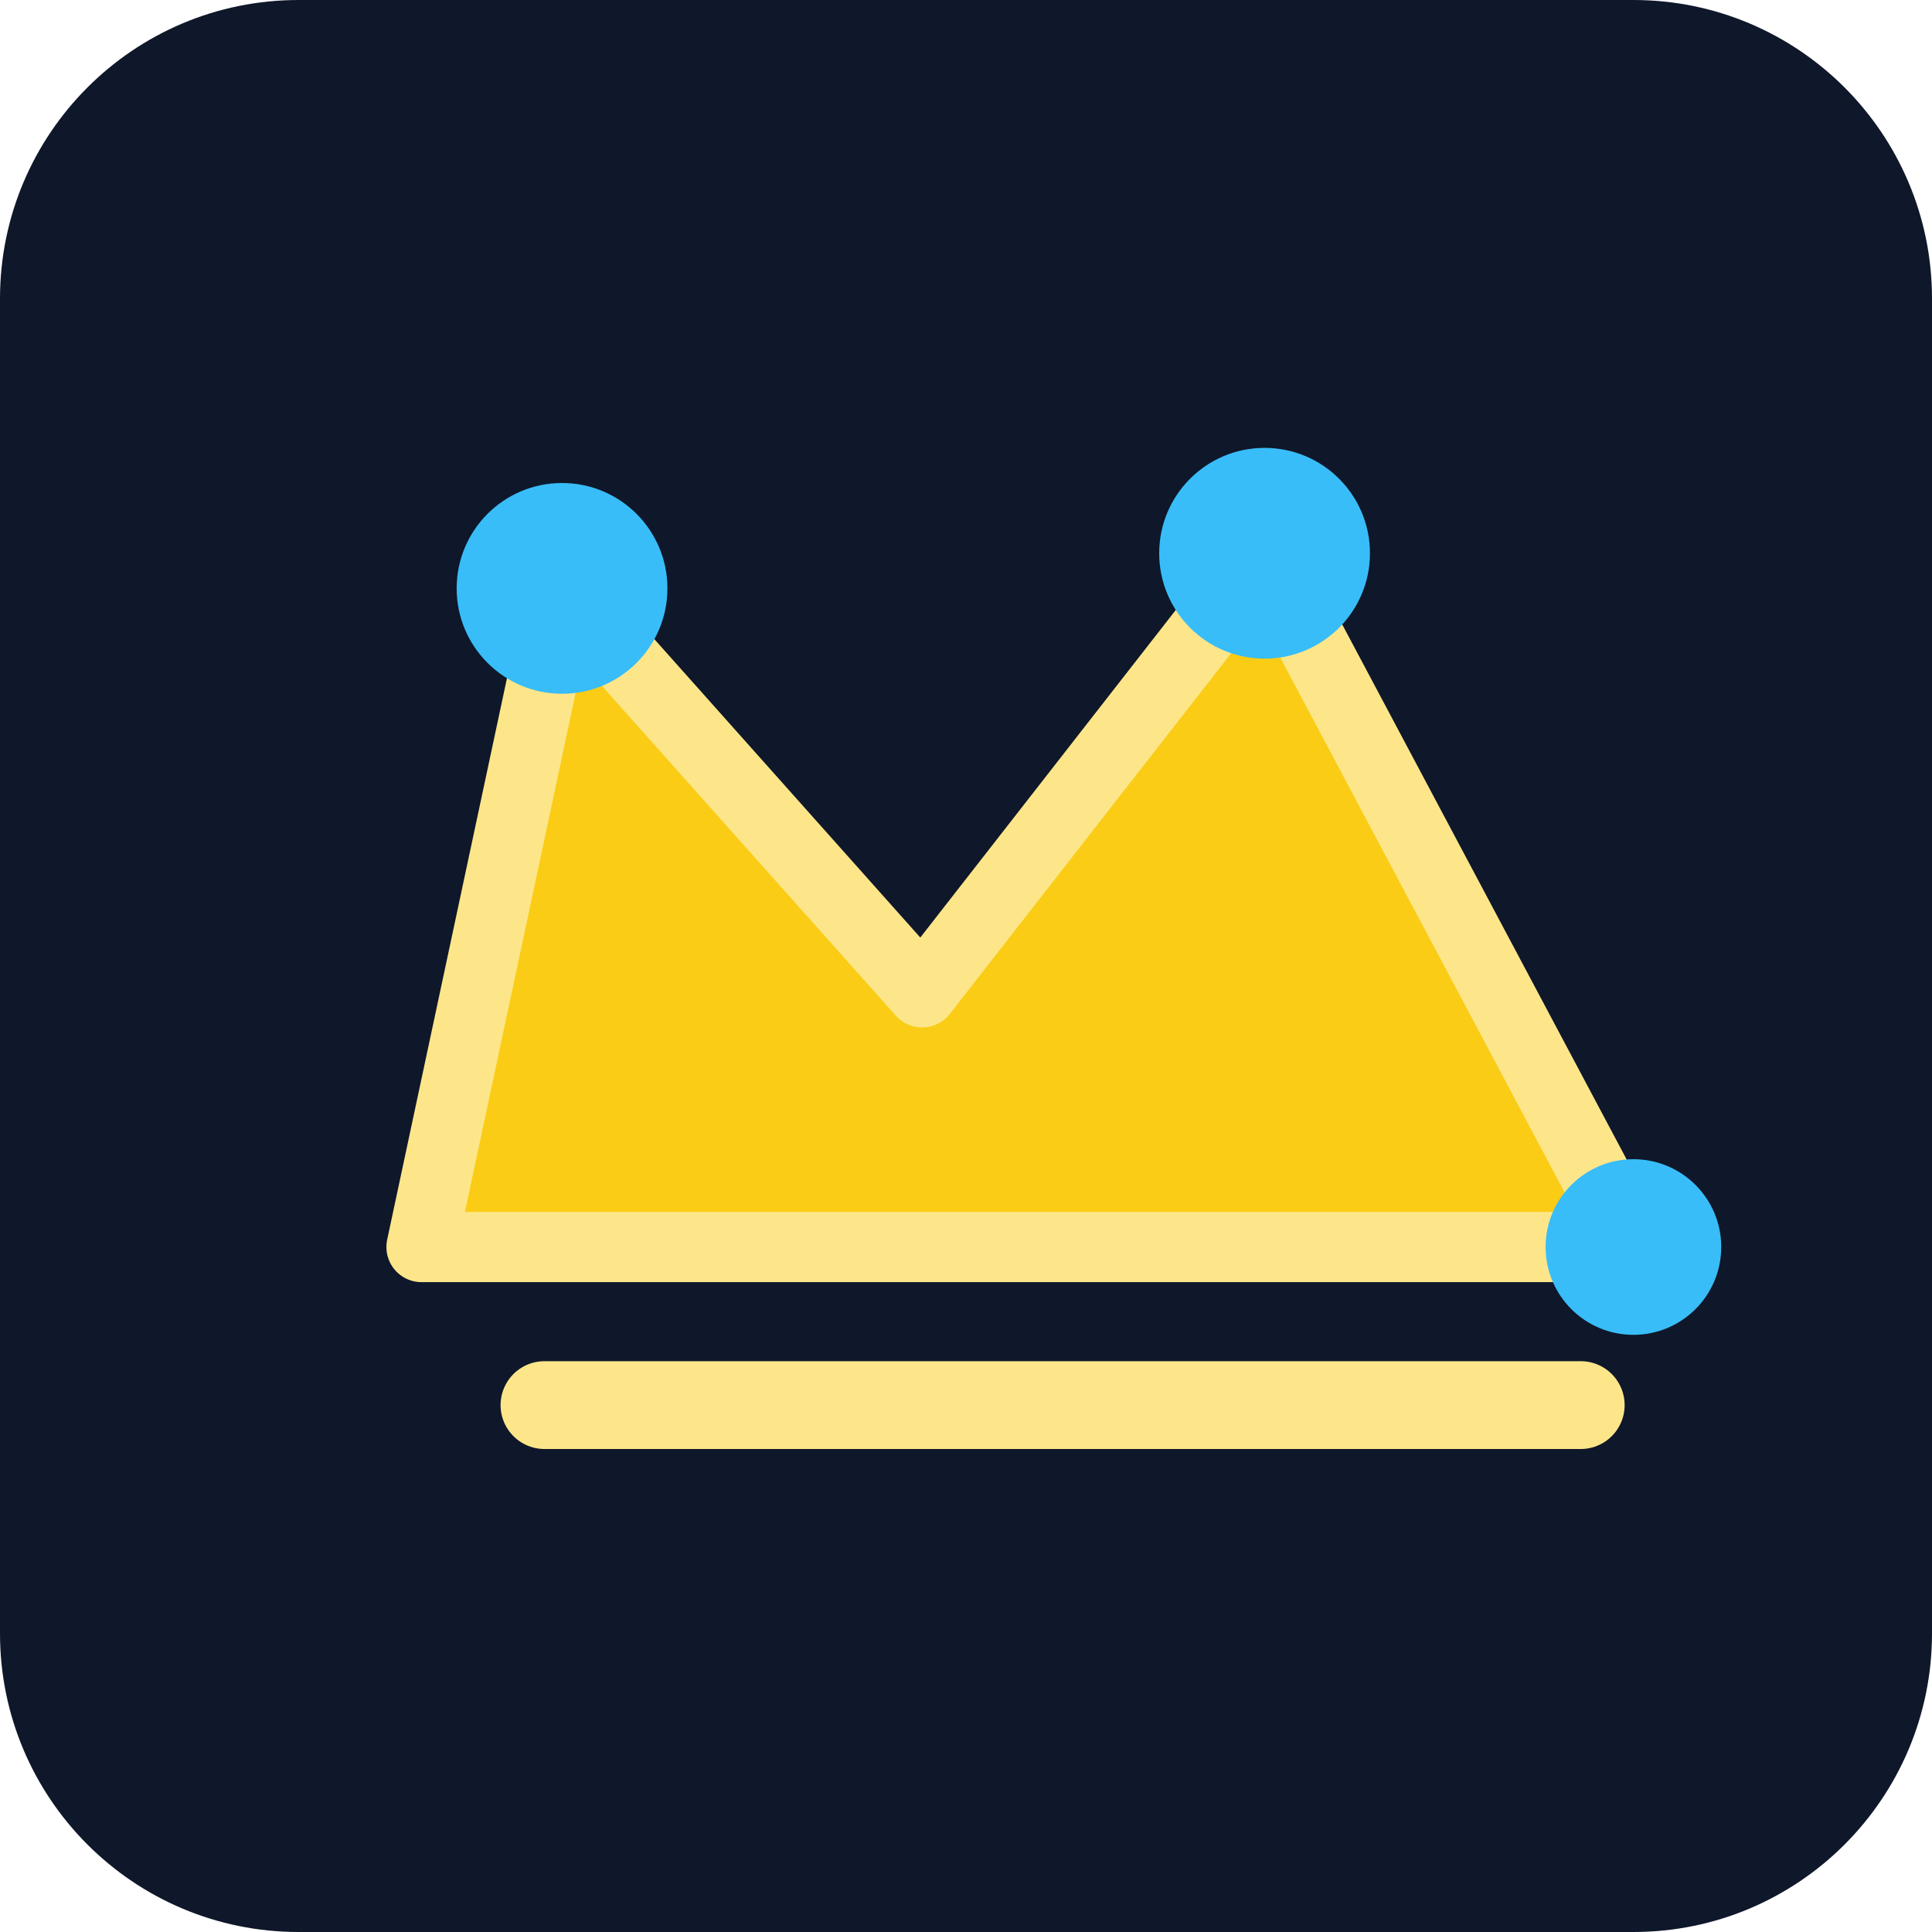
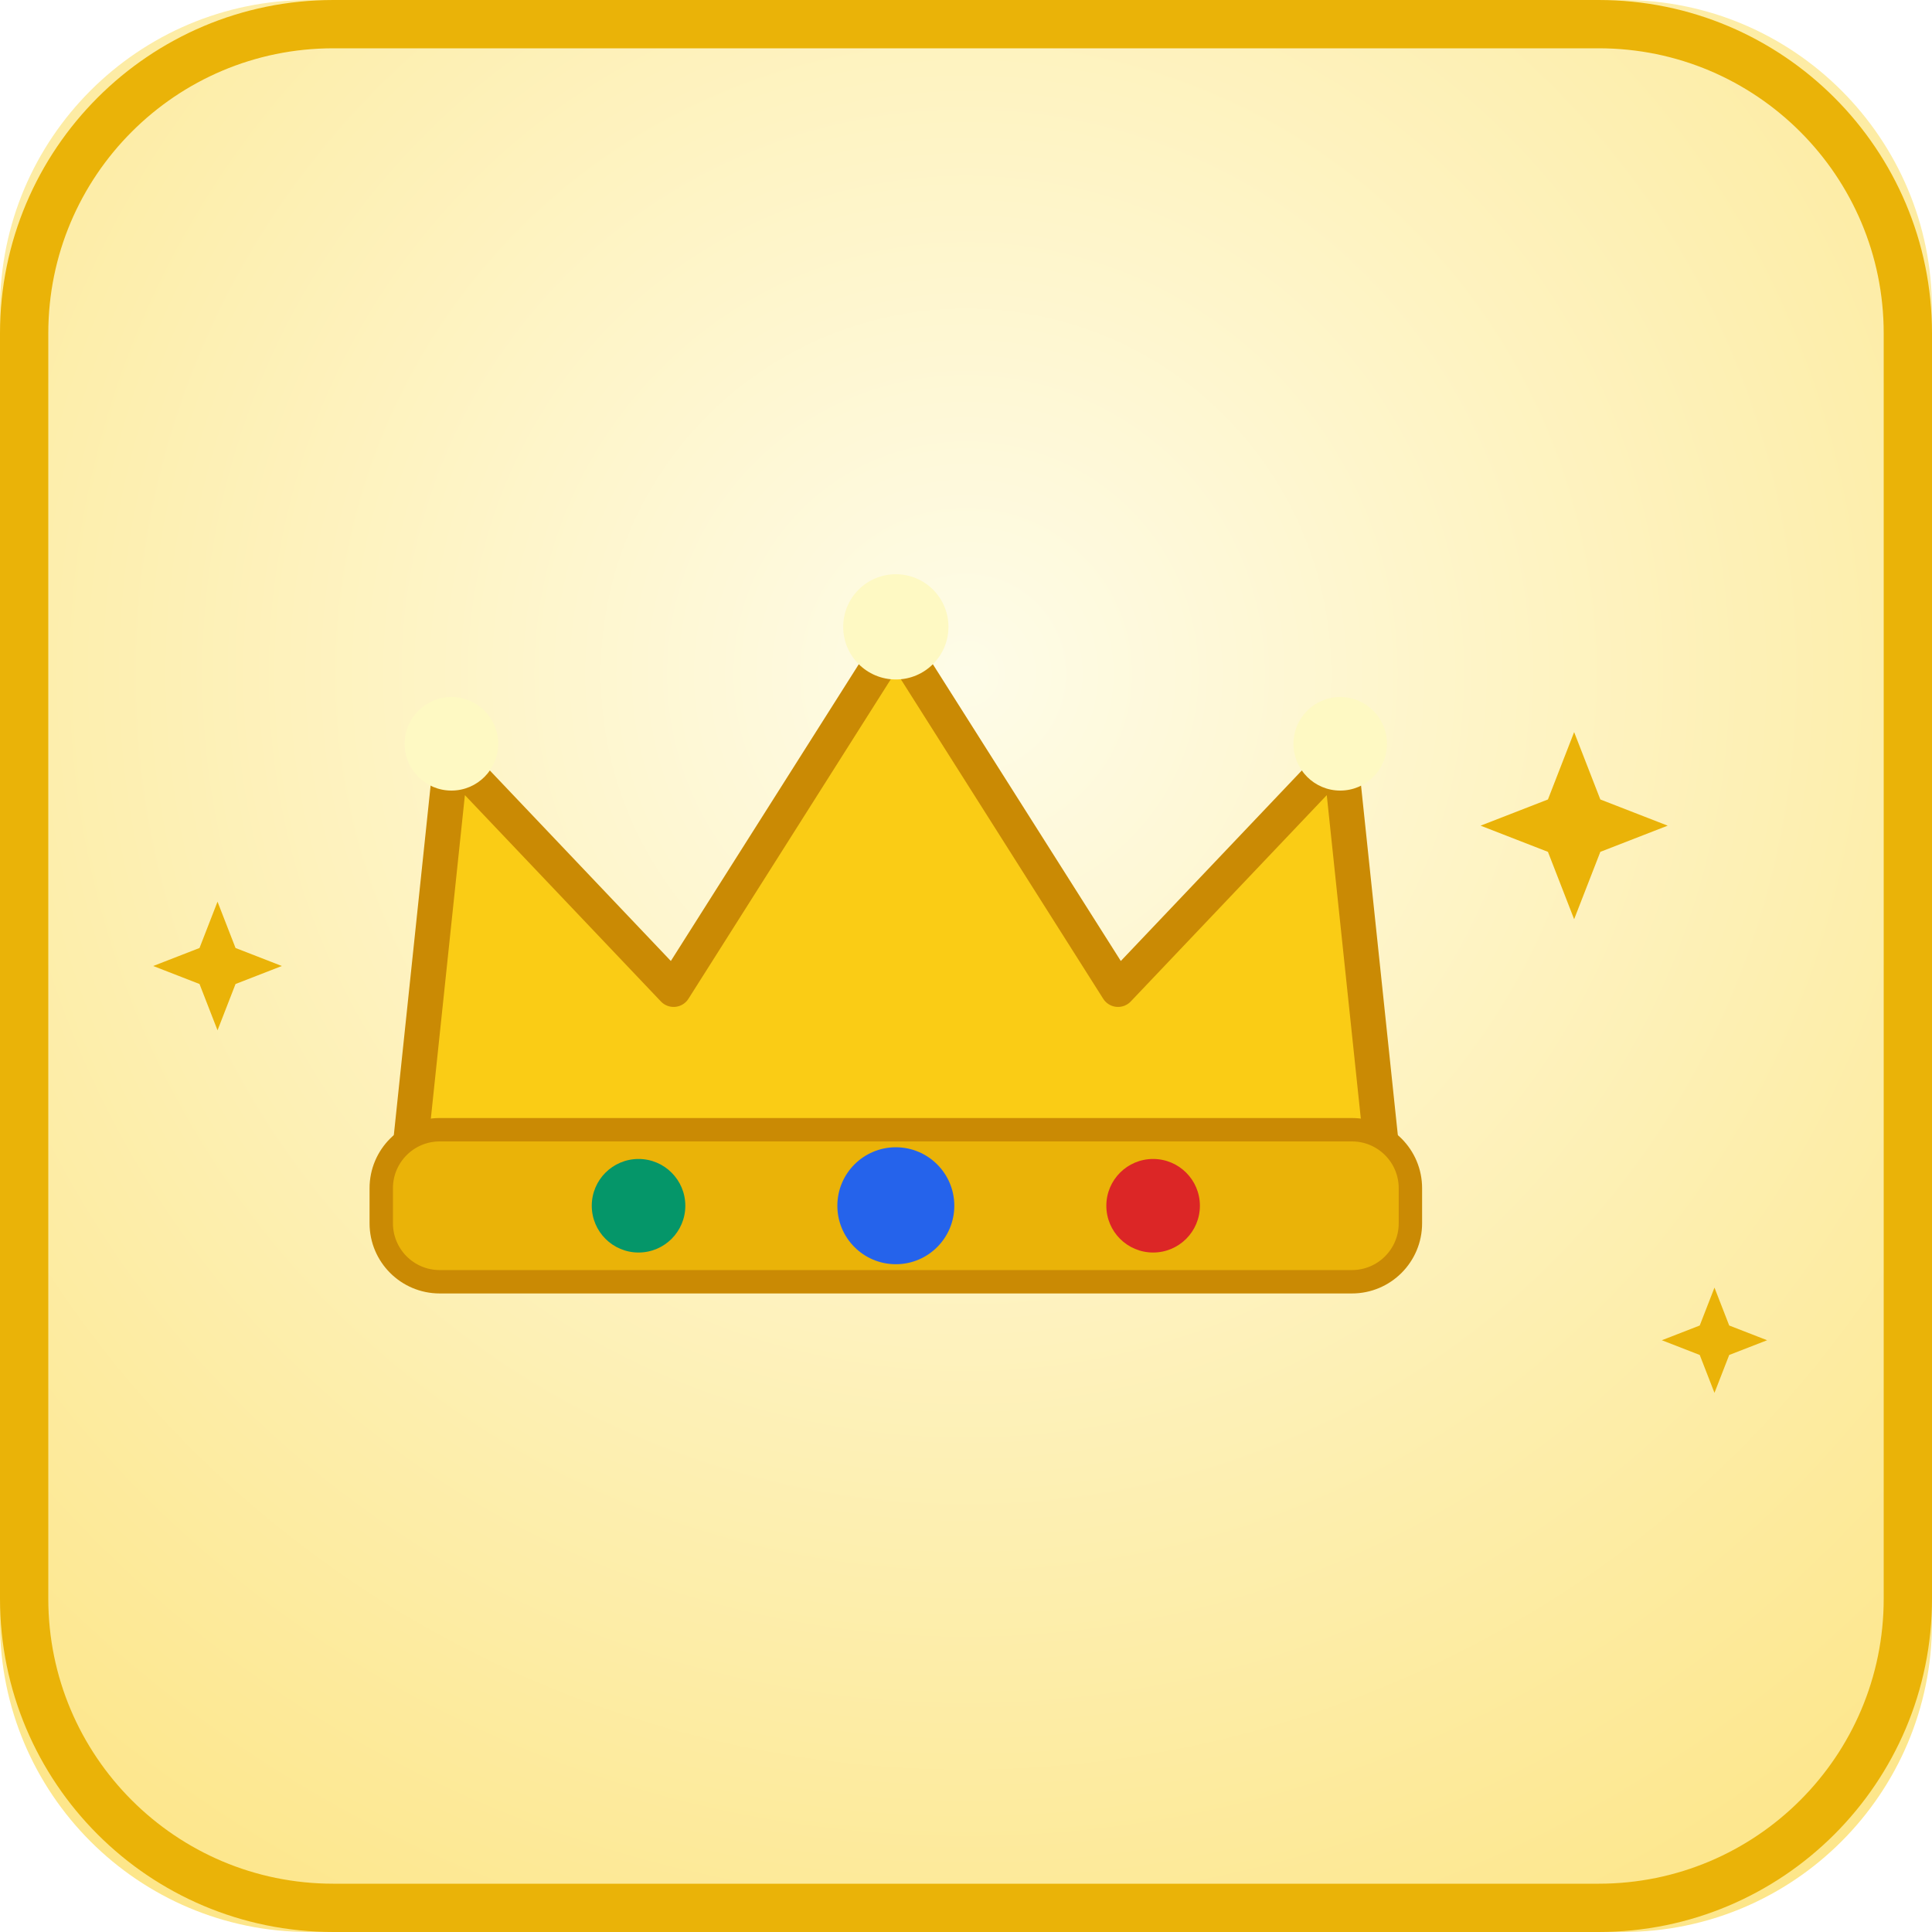
- <svg xmlns="http://www.w3.org/2000/svg" viewBox="0 0 220 220">
-   <rect width="220" height="220" rx="34" fill="#0f172a" />
-   <path d="M48 142l16-75 41 46 39-50 42 79z" fill="#facc15" stroke="#fde68a" stroke-width="8" stroke-linejoin="round" />
-   <circle cx="64" cy="67" r="12" fill="#38bdf8" />
-   <circle cx="144" cy="63" r="12" fill="#38bdf8" />
-   <circle cx="186" cy="142" r="10" fill="#38bdf8" />
-   <path d="M62 160h118" stroke="#fde68a" stroke-width="10" stroke-linecap="round" />
+ <svg xmlns="http://www.w3.org/2000/svg" viewBox="43.4 -38.6 165.2 165.2">
+   <defs>
+     <radialGradient id="f" cx=".5" cy=".35" r=".75">
+       <stop offset="0" stop-color="#fefce8" />
+       <stop offset="1" stop-color="#fde68a" />
+     </radialGradient>
+   </defs>
+   <rect x="43.4" y="-38.6" width="165.2" height="165.2" rx="26.432" fill="url(#f)" />
+   <rect x="45.465" y="-36.535" width="161.07" height="161.07" rx="26.432" fill="none" stroke="#eab308" stroke-width="4.13" />
+   <path d="M78 64 L82 26 L101 46 L120 16 L139 46 L158 26 L162 64 Z" fill="#facc15" stroke="#ca8a04" stroke-width="3" stroke-linejoin="round" />
+   <rect x="76" y="58" width="88" height="13" rx="5" fill="#eab308" stroke="#ca8a04" stroke-width="2" />
+   <circle cx="120" cy="64.5" r="5" fill="#2563eb" />
+   <circle cx="98" cy="64.5" r="4" fill="#059669" />
+   <circle cx="142" cy="64.5" r="4" fill="#dc2626" />
+   <circle cx="82" cy="25" r="4" fill="#fef9c3" />
+   <circle cx="120" cy="15" r="4.5" fill="#fef9c3" />
+   <circle cx="158" cy="25" r="4" fill="#fef9c3" />
+   <path class="av-brilho" d="M178 24 L180.24 29.76 L186 32 L180.24 34.24 L178 40 L175.76 34.24 L170 32 L175.76 29.76 Z" fill="#eab308" />
+   <path class="av-brilho av-brilho--2" d="M62 38.5 L63.54 42.46 L67.5 44 L63.54 45.54 L62 49.5 L60.46 45.54 L56.5 44 L60.46 42.46 Z" fill="#eab308" />
+   <path class="av-brilho av-brilho--3" d="M190 71.5 L191.26 74.74 L194.5 76 L191.26 77.26 L190 80.5 L188.74 77.26 L185.5 76 L188.74 74.74 Z" fill="#eab308" />
</svg>
